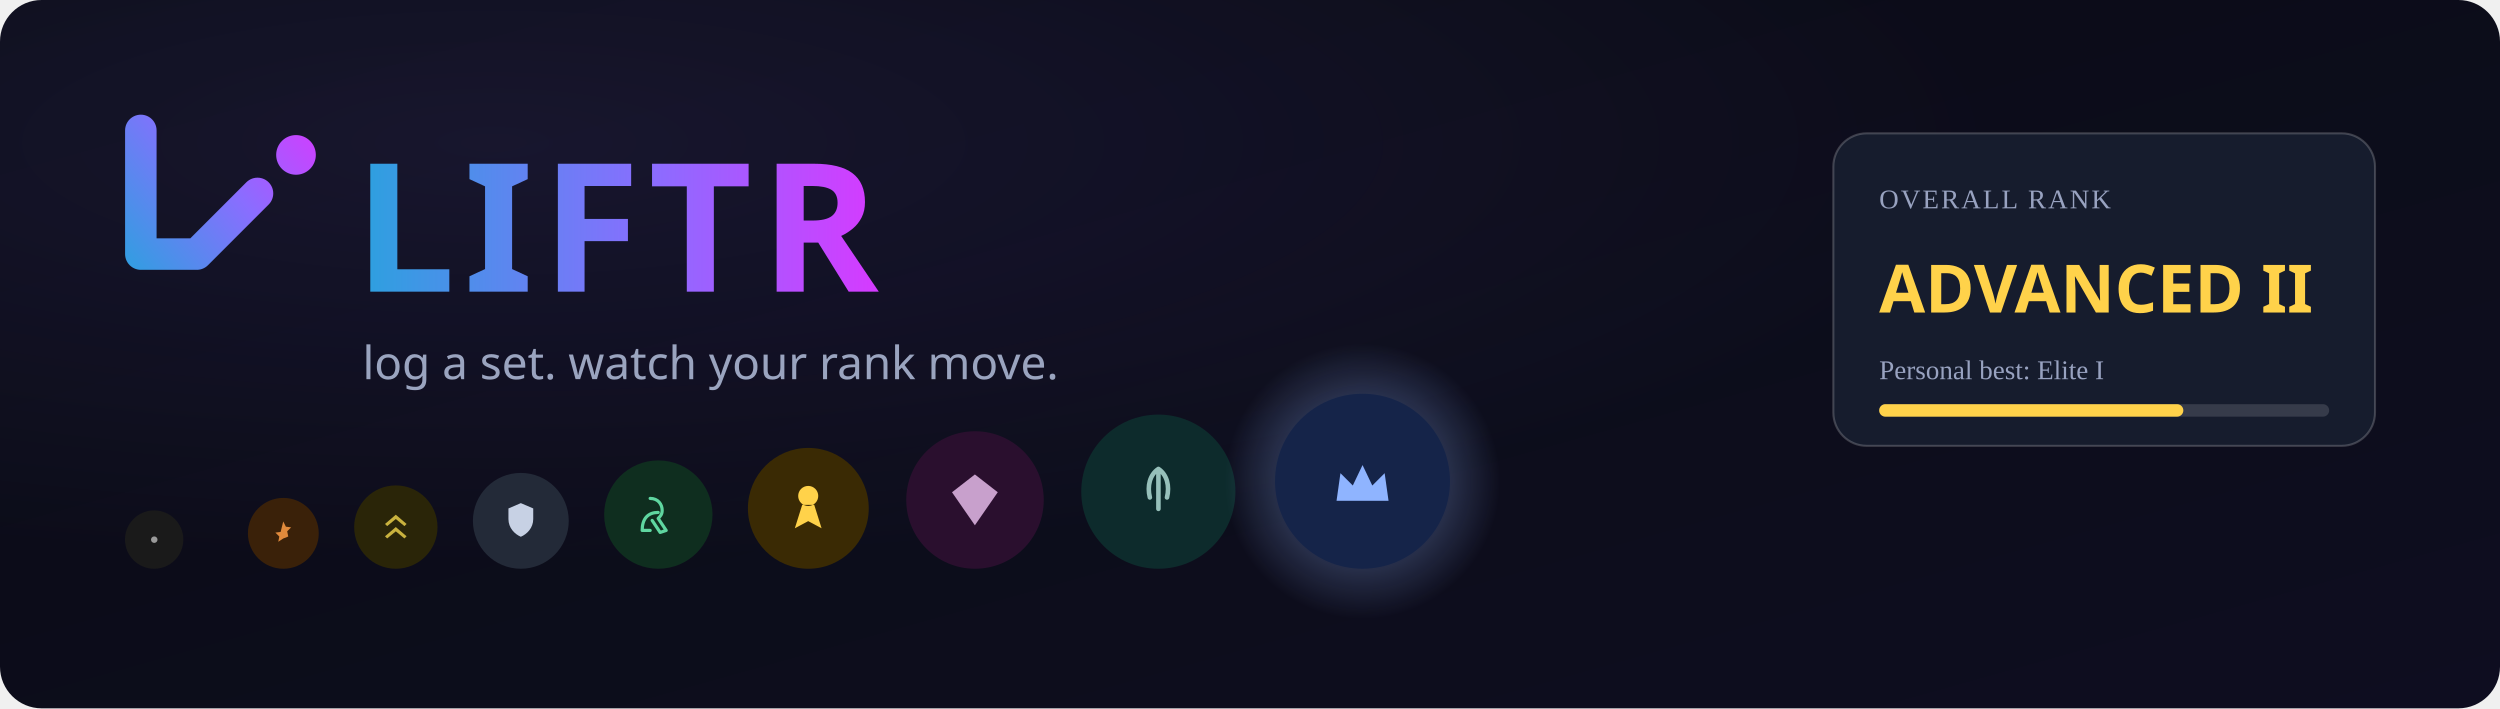
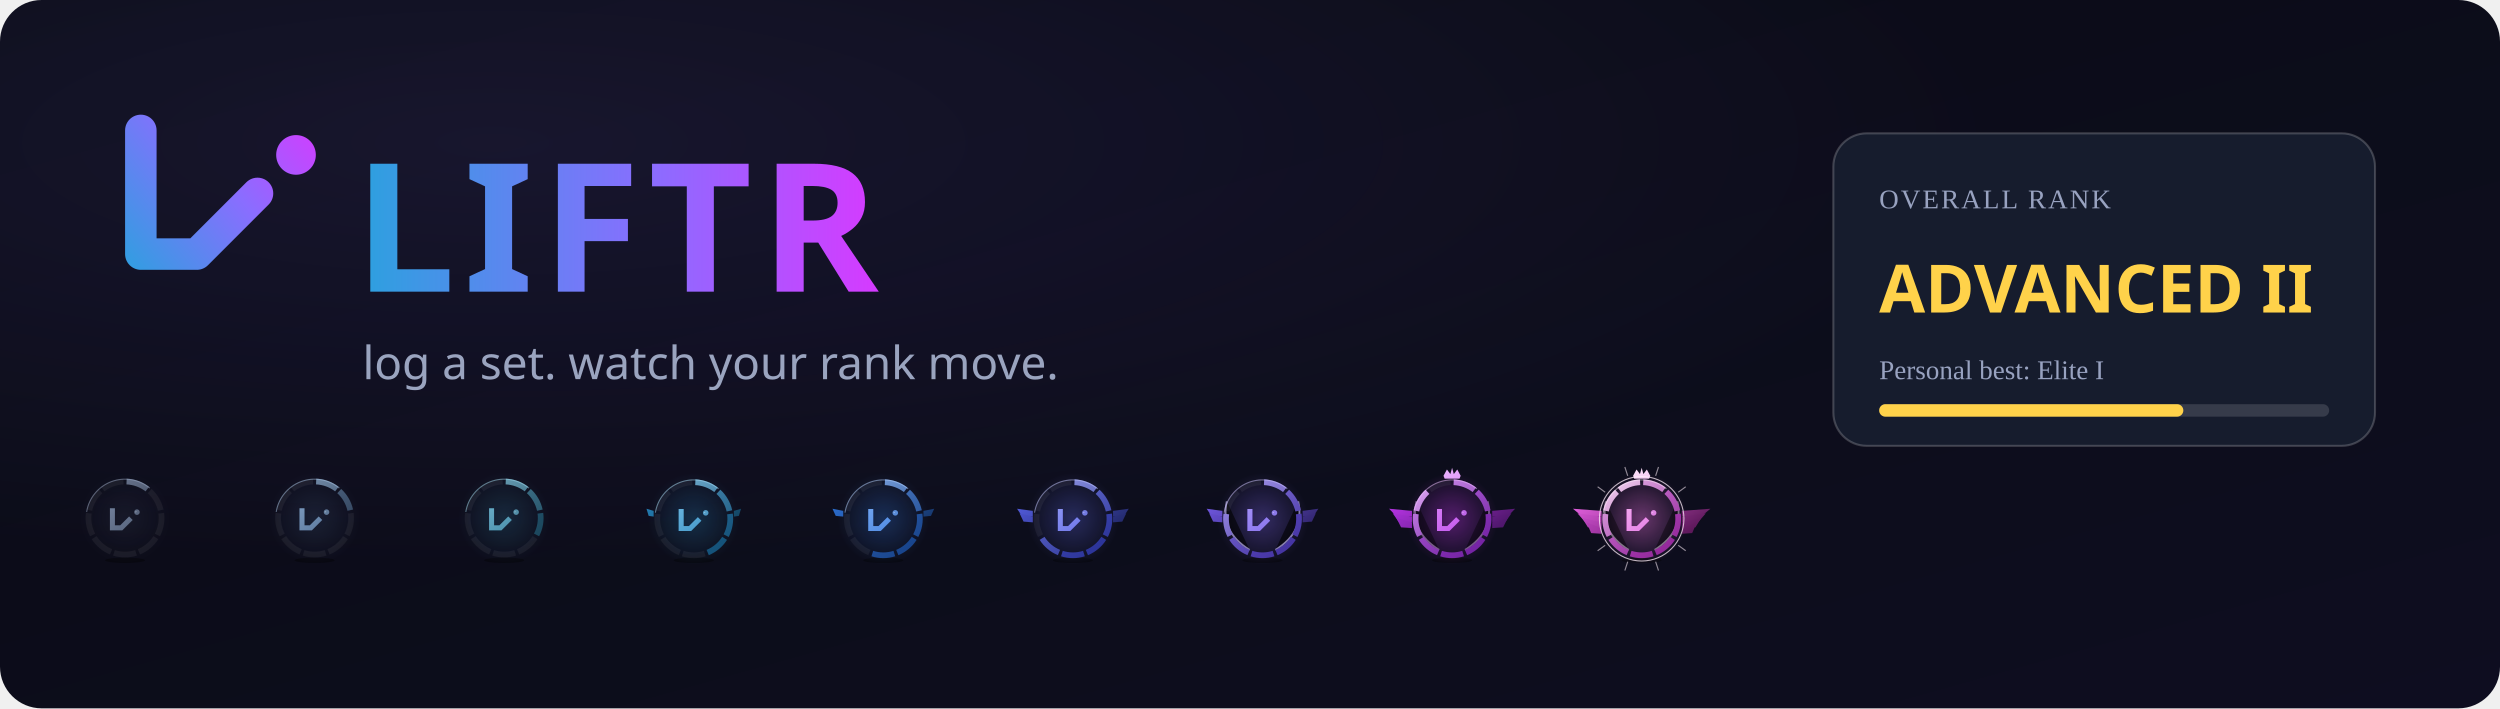
<svg xmlns="http://www.w3.org/2000/svg" viewBox="0 0 1200 340" width="1200" height="340" role="img" aria-label="Liftr — log a set, watch your rank move">
  <defs>
    <linearGradient id="bg" x1="0" y1="0" x2="1" y2="1">
      <stop offset="0%" stop-color="#0a0c14" />
      <stop offset="100%" stop-color="#0e0d20" />
    </linearGradient>
    <radialGradient id="wash" cx="20%" cy="20%" r="60%">
      <stop offset="0%" stop-color="rgba(138,109,255,0.10)" />
      <stop offset="100%" stop-color="rgba(138,109,255,0)" />
    </radialGradient>
    <linearGradient id="wordmark" x1="0" y1="0" x2="1" y2="0">
      <stop offset="0%" stop-color="#2f9fe0" />
      <stop offset="55%" stop-color="#8a6dff" />
      <stop offset="100%" stop-color="#d63aff" />
    </linearGradient>
    <linearGradient id="nebula" gradientUnits="userSpaceOnUse" x1="93" y1="389" x2="420" y2="123">
      <stop offset="0%" stop-color="#2f9fe0" />
      <stop offset="55%" stop-color="#8a6dff" />
      <stop offset="100%" stop-color="#d63aff" />
    </linearGradient>
    <radialGradient id="glow" cx="50%" cy="50%" r="50%">
      <stop offset="0%" stop-color="#8fb4ff" stop-opacity="0.55" />
      <stop offset="100%" stop-color="#8fb4ff" stop-opacity="0" />
    </radialGradient>
  </defs>
  <rect width="1200" height="340" rx="20" fill="url(#bg)" />
  <rect width="1200" height="340" rx="20" fill="url(#wash)" />
  <g transform="translate(34,20.6) scale(0.28)">
    <path d="M 120 150 L 120 362 L 216 362 L 320 258" fill="none" stroke="url(#nebula)" stroke-width="54" stroke-linecap="round" stroke-linejoin="round" />
    <circle cx="386" cy="192" r="34" fill="url(#nebula)" />
  </g>
  <text x="170" y="140" font-family="'Unbounded',system-ui,sans-serif" font-weight="800" font-size="86" letter-spacing="4" fill="url(#wordmark)">LIFTR</text>
  <text x="174" y="182" font-family="'Hanken Grotesk',system-ui,sans-serif" font-weight="400" font-size="22" fill="#9aa4bf">log a set. watch your rank move.</text>
+   <defs>
+     <radialGradient id="be-initiate-g0">
+       <stop offset="0" stop-color="#5a6a88" stop-opacity="0.122" />
+       <stop offset="1" stop-color="#5a6a88" stop-opacity="0" />
+     </radialGradient>
+     <linearGradient id="be-initiate-g1" gradientUnits="userSpaceOnUse" x1="18" y1="2" x2="110" y2="126">
+       <stop offset="0" stop-color="#78859f" />
+       <stop offset="1" stop-color="#202839" />
+     </linearGradient>
+     <linearGradient id="be-initiate-g2" gradientUnits="userSpaceOnUse" x1="18" y1="2" x2="110" y2="126">
+       <stop offset="0" stop-color="#8a99b5" />
+       <stop offset="1" stop-color="#3b475e" />
+     </linearGradient>
+     <linearGradient id="be-initiate-g3" gradientUnits="userSpaceOnUse" x1="18" y1="2" x2="110" y2="126">
+       <stop offset="0" stop-color="#8d9cb8" />
+       <stop offset="1" stop-color="#2a3448" />
+     </linearGradient>
+     <radialGradient id="be-apprentice-g0">
+       <stop offset="0" stop-color="#5f86b8" stop-opacity="0.154" />
+       <stop offset="1" stop-color="#5f86b8" stop-opacity="0" />
+     </radialGradient>
+     <linearGradient id="be-apprentice-g1" gradientUnits="userSpaceOnUse" x1="18" y1="2" x2="110" y2="126">
+       <stop offset="0" stop-color="#839dbc" />
+       <stop offset="1" stop-color="#23334a" />
+     </linearGradient>
+     <linearGradient id="be-apprentice-g2" gradientUnits="userSpaceOnUse" x1="18" y1="2" x2="110" y2="126">
+       <stop offset="0" stop-color="#5e7695" />
+       <stop offset="1" stop-color="#23334a" />
+     </linearGradient>
+     <linearGradient id="be-apprentice-g3" gradientUnits="userSpaceOnUse" x1="18" y1="2" x2="110" y2="126">
+       <stop offset="0" stop-color="#96b5d9" />
+       <stop offset="1" stop-color="#3f5a7f" />
+     </linearGradient>
+     <linearGradient id="be-apprentice-g4" gradientUnits="userSpaceOnUse" x1="18" y1="2" x2="110" y2="126">
+       <stop offset="0" stop-color="#99b8db" />
+       <stop offset="1" stop-color="#2d4260" />
+     </linearGradient>
+     <radialGradient id="be-trainee-g0">
+       <stop offset="0" stop-color="#3fa0c4" stop-opacity="0.186" />
+       <stop offset="1" stop-color="#3fa0c4" stop-opacity="0" />
+     </radialGradient>
+     <linearGradient id="be-trainee-g1" gradientUnits="userSpaceOnUse" x1="18" y1="2" x2="110" y2="126">
+       <stop offset="0" stop-color="#78b0c7" />
+       <stop offset="1" stop-color="#174055" />
+     </linearGradient>
+     <linearGradient id="be-trainee-g2" gradientUnits="userSpaceOnUse" x1="18" y1="2" x2="110" y2="126">
+       <stop offset="0" stop-color="#5189a1" />
+       <stop offset="1" stop-color="#174055" />
+     </linearGradient>
+     <linearGradient id="be-trainee-g3" gradientUnits="userSpaceOnUse" x1="18" y1="2" x2="110" y2="126">
+       <stop offset="0" stop-color="#2d647f" />
+       <stop offset="1" stop-color="#174055" />
+     </linearGradient>
+     <linearGradient id="be-trainee-g4" gradientUnits="userSpaceOnUse" x1="18" y1="2" x2="110" y2="126">
+       <stop offset="0" stop-color="#87cae2" />
+       <stop offset="1" stop-color="#296f8d" />
+     </linearGradient>
+     <linearGradient id="be-trainee-g5" gradientUnits="userSpaceOnUse" x1="18" y1="2" x2="110" y2="126">
+       <stop offset="0" stop-color="#8ccde4" />
+       <stop offset="1" stop-color="#1d5470" />
+     </linearGradient>
+     <radialGradient id="be-athlete-g0">
+       <stop offset="0" stop-color="#2f9fe0" stop-opacity="0.218" />
+       <stop offset="1" stop-color="#2f9fe0" stop-opacity="0" />
+     </radialGradient>
+     <linearGradient id="be-athlete-g1" gradientUnits="userSpaceOnUse" x1="18" y1="2" x2="110" y2="126">
+       <stop offset="0" stop-color="#278bc7" />
+       <stop offset="1" stop-color="#0d2c3f" />
+     </linearGradient>
+     <linearGradient id="be-athlete-g2" gradientUnits="userSpaceOnUse" x1="18" y1="2" x2="110" y2="126">
+       <stop offset="0" stop-color="#278bc7" />
+       <stop offset="1" stop-color="#0d2c3f" />
+     </linearGradient>
+     <linearGradient id="be-athlete-g3" gradientUnits="userSpaceOnUse" x1="18" y1="2" x2="110" y2="126">
+       <stop offset="0" stop-color="#7dbadc" />
+       <stop offset="1" stop-color="#144e73" />
+     </linearGradient>
+     <linearGradient id="be-athlete-g4" gradientUnits="userSpaceOnUse" x1="18" y1="2" x2="110" y2="126">
+       <stop offset="0" stop-color="#5398c1" />
+       <stop offset="1" stop-color="#144e73" />
+     </linearGradient>
+     <linearGradient id="be-athlete-g5" gradientUnits="userSpaceOnUse" x1="18" y1="2" x2="110" y2="126">
+       <stop offset="0" stop-color="#2b78a9" />
+       <stop offset="1" stop-color="#144e73" />
+     </linearGradient>
+     <linearGradient id="be-athlete-g6" gradientUnits="userSpaceOnUse" x1="18" y1="2" x2="110" y2="126">
+       <stop offset="0" stop-color="#1a6a9e" />
+       <stop offset="1" stop-color="#144e73" />
+     </linearGradient>
+     <linearGradient id="be-athlete-g7" gradientUnits="userSpaceOnUse" x1="18" y1="2" x2="110" y2="126">
+       <stop offset="0" stop-color="#8acef1" />
+       <stop offset="1" stop-color="#217db5" />
+     </linearGradient>
+     <linearGradient id="be-athlete-g8" gradientUnits="userSpaceOnUse" x1="18" y1="2" x2="110" y2="126">
+       <stop offset="0" stop-color="#90d1f2" />
+       <stop offset="1" stop-color="#1a6a9e" />
+     </linearGradient>
+     <radialGradient id="be-lifter-g0">
+       <stop offset="0" stop-color="#3b8cff" stop-opacity="0.25" />
+       <stop offset="1" stop-color="#3b8cff" stop-opacity="0" />
+     </radialGradient>
+     <linearGradient id="be-lifter-g1" gradientUnits="userSpaceOnUse" x1="18" y1="2" x2="110" y2="126">
+       <stop offset="0" stop-color="#3079e4" />
+       <stop offset="1" stop-color="#0f2246" />
+     </linearGradient>
+     <linearGradient id="be-lifter-g2" gradientUnits="userSpaceOnUse" x1="18" y1="2" x2="110" y2="126">
+       <stop offset="0" stop-color="#3079e4" />
+       <stop offset="1" stop-color="#0f2246" />
+     </linearGradient>
+     <linearGradient id="be-lifter-g3" gradientUnits="userSpaceOnUse" x1="18" y1="2" x2="110" y2="126">
+       <stop offset="0" stop-color="#86aeea" />
+       <stop offset="1" stop-color="#184185" />
+     </linearGradient>
+     <linearGradient id="be-lifter-g4" gradientUnits="userSpaceOnUse" x1="18" y1="2" x2="110" y2="126">
+       <stop offset="0" stop-color="#5a8ad4" />
+       <stop offset="1" stop-color="#184185" />
+     </linearGradient>
+     <linearGradient id="be-lifter-g5" gradientUnits="userSpaceOnUse" x1="18" y1="2" x2="110" y2="126">
+       <stop offset="0" stop-color="#316ac1" />
+       <stop offset="1" stop-color="#184185" />
+     </linearGradient>
+     <linearGradient id="be-lifter-g6" gradientUnits="userSpaceOnUse" x1="18" y1="2" x2="110" y2="126">
+       <stop offset="0" stop-color="#1f5bb8" />
+       <stop offset="1" stop-color="#184185" />
+     </linearGradient>
+     <linearGradient id="be-lifter-g7" gradientUnits="userSpaceOnUse" x1="18" y1="2" x2="110" y2="126">
+       <stop offset="0" stop-color="#2c66be" />
+       <stop offset="1" stop-color="#184185" />
+     </linearGradient>
+     <linearGradient id="be-lifter-g8" gradientUnits="userSpaceOnUse" x1="18" y1="2" x2="110" y2="126">
+       <stop offset="0" stop-color="#95c1ff" />
+       <stop offset="1" stop-color="#296cd1" />
+     </linearGradient>
+     <linearGradient id="be-lifter-g9" gradientUnits="userSpaceOnUse" x1="18" y1="2" x2="110" y2="126">
+       <stop offset="0" stop-color="#9bc4ff" />
+       <stop offset="1" stop-color="#1f5bb8" />
+     </linearGradient>
+     <radialGradient id="be-advanced-g0">
+       <stop offset="0" stop-color="#6b74ff" stop-opacity="0.282" />
+       <stop offset="1" stop-color="#6b74ff" stop-opacity="0" />
+     </radialGradient>
+     <linearGradient id="be-advanced-g1" gradientUnits="userSpaceOnUse" x1="18" y1="2" x2="110" y2="126">
+       <stop offset="0" stop-color="#5862ea" />
+       <stop offset="1" stop-color="#171d4e" />
+     </linearGradient>
+     <linearGradient id="be-advanced-g2" gradientUnits="userSpaceOnUse" x1="18" y1="2" x2="110" y2="126">
+       <stop offset="0" stop-color="#535ce4" />
+       <stop offset="1" stop-color="#171d4e" />
+     </linearGradient>
+     <linearGradient id="be-advanced-g3" gradientUnits="userSpaceOnUse" x1="18" y1="2" x2="110" y2="126">
+       <stop offset="0" stop-color="#5862ea" />
+       <stop offset="1" stop-color="#171d4e" />
+     </linearGradient>
+     <linearGradient id="be-advanced-g4" gradientUnits="userSpaceOnUse" x1="18" y1="2" x2="110" y2="126">
+       <stop offset="0" stop-color="#535ce4" />
+       <stop offset="1" stop-color="#171d4e" />
+     </linearGradient>
+     <linearGradient id="be-advanced-g5" gradientUnits="userSpaceOnUse" x1="18" y1="2" x2="110" y2="126">
+       <stop offset="0" stop-color="#9aa0ee" />
+       <stop offset="1" stop-color="#2a3291" />
+     </linearGradient>
+     <linearGradient id="be-advanced-g6" gradientUnits="userSpaceOnUse" x1="18" y1="2" x2="110" y2="126">
+       <stop offset="0" stop-color="#7179de" />
+       <stop offset="1" stop-color="#2a3291" />
+     </linearGradient>
+     <linearGradient id="be-advanced-g7" gradientUnits="userSpaceOnUse" x1="18" y1="2" x2="110" y2="126">
+       <stop offset="0" stop-color="#4b54cf" />
+       <stop offset="1" stop-color="#2a3291" />
+     </linearGradient>
+     <linearGradient id="be-advanced-g8" gradientUnits="userSpaceOnUse" x1="18" y1="2" x2="110" y2="126">
+       <stop offset="0" stop-color="#3a44c8" />
+       <stop offset="1" stop-color="#2a3291" />
+     </linearGradient>
+     <linearGradient id="be-advanced-g9" gradientUnits="userSpaceOnUse" x1="18" y1="2" x2="110" y2="126">
+       <stop offset="0" stop-color="#4650cd" />
+       <stop offset="1" stop-color="#2a3291" />
+     </linearGradient>
+     <linearGradient id="be-advanced-g10" gradientUnits="userSpaceOnUse" x1="18" y1="2" x2="110" y2="126">
+       <stop offset="0" stop-color="#6972db" />
+       <stop offset="1" stop-color="#2a3291" />
+     </linearGradient>
+     <linearGradient id="be-advanced-g11" gradientUnits="userSpaceOnUse" x1="18" y1="2" x2="110" y2="126">
+       <stop offset="0" stop-color="#adb3ff" />
+       <stop offset="1" stop-color="#4b55db" />
+     </linearGradient>
+     <linearGradient id="be-advanced-g12" gradientUnits="userSpaceOnUse" x1="18" y1="2" x2="110" y2="126">
+       <stop offset="0" stop-color="#b1b7ff" />
+       <stop offset="1" stop-color="#3a44c8" />
+     </linearGradient>
+     <radialGradient id="be-elite-g0">
+       <stop offset="0" stop-color="#8a6dff" stop-opacity="0.314" />
+       <stop offset="1" stop-color="#8a6dff" stop-opacity="0" />
+     </radialGradient>
+     <linearGradient id="be-elite-g1" gradientUnits="userSpaceOnUse" x1="18" y1="2" x2="110" y2="126">
+       <stop offset="0" stop-color="#785eef" />
+       <stop offset="1" stop-color="#231a52" />
+     </linearGradient>
+     <linearGradient id="be-elite-g2" gradientUnits="userSpaceOnUse" x1="18" y1="2" x2="110" y2="126">
+       <stop offset="0" stop-color="#7359ea" />
+       <stop offset="1" stop-color="#231a52" />
+     </linearGradient>
+     <linearGradient id="be-elite-g3" gradientUnits="userSpaceOnUse" x1="18" y1="2" x2="110" y2="126">
+       <stop offset="0" stop-color="#785eef" />
+       <stop offset="1" stop-color="#231a52" />
+     </linearGradient>
+     <linearGradient id="be-elite-g4" gradientUnits="userSpaceOnUse" x1="18" y1="2" x2="110" y2="126">
+       <stop offset="0" stop-color="#7359ea" />
+       <stop offset="1" stop-color="#231a52" />
+     </linearGradient>
+     <linearGradient id="be-elite-g5" gradientUnits="userSpaceOnUse" x1="18" y1="2" x2="110" y2="126">
+       <stop offset="0" stop-color="#ac9ef2" />
+       <stop offset="1" stop-color="#42329a" />
+     </linearGradient>
+     <linearGradient id="be-elite-g6" gradientUnits="userSpaceOnUse" x1="18" y1="2" x2="110" y2="126">
+       <stop offset="0" stop-color="#8978e5" />
+       <stop offset="1" stop-color="#42329a" />
+     </linearGradient>
+     <linearGradient id="be-elite-g7" gradientUnits="userSpaceOnUse" x1="18" y1="2" x2="110" y2="126">
+       <stop offset="0" stop-color="#6955d9" />
+       <stop offset="1" stop-color="#42329a" />
+     </linearGradient>
+     <linearGradient id="be-elite-g8" gradientUnits="userSpaceOnUse" x1="18" y1="2" x2="110" y2="126">
+       <stop offset="0" stop-color="#5b45d4" />
+       <stop offset="1" stop-color="#42329a" />
+     </linearGradient>
+     <linearGradient id="be-elite-g9" gradientUnits="userSpaceOnUse" x1="18" y1="2" x2="110" y2="126">
+       <stop offset="0" stop-color="#6550d8" />
+       <stop offset="1" stop-color="#42329a" />
+     </linearGradient>
+     <linearGradient id="be-elite-g10" gradientUnits="userSpaceOnUse" x1="18" y1="2" x2="110" y2="126">
+       <stop offset="0" stop-color="#8371e3" />
+       <stop offset="1" stop-color="#42329a" />
+     </linearGradient>
+     <linearGradient id="be-elite-g11" gradientUnits="userSpaceOnUse" x1="18" y1="2" x2="110" y2="126">
+       <stop offset="0" stop-color="#a798f0" />
+       <stop offset="1" stop-color="#42329a" />
+     </linearGradient>
+     <linearGradient id="be-elite-g12" gradientUnits="userSpaceOnUse" x1="18" y1="2" x2="110" y2="126">
+       <stop offset="0" stop-color="#beaeff" />
+       <stop offset="1" stop-color="#6b53e3" />
+     </linearGradient>
+     <linearGradient id="be-elite-g13" gradientUnits="userSpaceOnUse" x1="18" y1="2" x2="110" y2="126">
+       <stop offset="0" stop-color="#c1b3ff" />
+       <stop offset="1" stop-color="#5b45d4" />
+     </linearGradient>
+     <radialGradient id="be-expert-g0">
+       <stop offset="0" stop-color="#d63aff" stop-opacity="0.346" />
+       <stop offset="1" stop-color="#d63aff" stop-opacity="0" />
+     </radialGradient>
+     <linearGradient id="be-expert-g1" gradientUnits="userSpaceOnUse" x1="18" y1="2" x2="110" y2="126">
+       <stop offset="0" stop-color="#bf36ef" />
+       <stop offset="1" stop-color="#3a1152" />
+     </linearGradient>
+     <linearGradient id="be-expert-g2" gradientUnits="userSpaceOnUse" x1="18" y1="2" x2="110" y2="126">
+       <stop offset="0" stop-color="#b935eb" />
+       <stop offset="1" stop-color="#3a1152" />
+     </linearGradient>
+     <linearGradient id="be-expert-g3" gradientUnits="userSpaceOnUse" x1="18" y1="2" x2="110" y2="126">
+       <stop offset="0" stop-color="#b233e6" />
+       <stop offset="1" stop-color="#3a1152" />
+     </linearGradient>
+     <linearGradient id="be-expert-g4" gradientUnits="userSpaceOnUse" x1="18" y1="2" x2="110" y2="126">
+       <stop offset="0" stop-color="#bf36ef" />
+       <stop offset="1" stop-color="#3a1152" />
+     </linearGradient>
+     <linearGradient id="be-expert-g5" gradientUnits="userSpaceOnUse" x1="18" y1="2" x2="110" y2="126">
+       <stop offset="0" stop-color="#b935eb" />
+       <stop offset="1" stop-color="#3a1152" />
+     </linearGradient>
+     <linearGradient id="be-expert-g6" gradientUnits="userSpaceOnUse" x1="18" y1="2" x2="110" y2="126">
+       <stop offset="0" stop-color="#b233e6" />
+       <stop offset="1" stop-color="#3a1152" />
+     </linearGradient>
+     <linearGradient id="be-expert-g7" gradientUnits="userSpaceOnUse" x1="18" y1="2" x2="110" y2="126">
+       <stop offset="0" stop-color="#d594f3" />
+       <stop offset="1" stop-color="#6f229b" />
+     </linearGradient>
+     <linearGradient id="be-expert-g8" gradientUnits="userSpaceOnUse" x1="18" y1="2" x2="110" y2="126">
+       <stop offset="0" stop-color="#bc69e6" />
+       <stop offset="1" stop-color="#6f229b" />
+     </linearGradient>
+     <linearGradient id="be-expert-g9" gradientUnits="userSpaceOnUse" x1="18" y1="2" x2="110" y2="126">
+       <stop offset="0" stop-color="#a441db" />
+       <stop offset="1" stop-color="#6f229b" />
+     </linearGradient>
+     <linearGradient id="be-expert-g10" gradientUnits="userSpaceOnUse" x1="18" y1="2" x2="110" y2="126">
+       <stop offset="0" stop-color="#9a2fd6" />
+       <stop offset="1" stop-color="#6f229b" />
+     </linearGradient>
+     <linearGradient id="be-expert-g11" gradientUnits="userSpaceOnUse" x1="18" y1="2" x2="110" y2="126">
+       <stop offset="0" stop-color="#a23cda" />
+       <stop offset="1" stop-color="#6f229b" />
+     </linearGradient>
+     <linearGradient id="be-expert-g12" gradientUnits="userSpaceOnUse" x1="18" y1="2" x2="110" y2="126">
+       <stop offset="0" stop-color="#b761e4" />
+       <stop offset="1" stop-color="#6f229b" />
+     </linearGradient>
+     <linearGradient id="be-expert-g13" gradientUnits="userSpaceOnUse" x1="18" y1="2" x2="110" y2="126">
+       <stop offset="0" stop-color="#d18df1" />
+       <stop offset="1" stop-color="#6f229b" />
+     </linearGradient>
+     <linearGradient id="be-expert-g14" gradientUnits="userSpaceOnUse" x1="18" y1="2" x2="110" y2="126">
+       <stop offset="0" stop-color="#e3acf9" />
+       <stop offset="1" stop-color="#6f229b" />
+     </linearGradient>
+     <linearGradient id="be-expert-g15" gradientUnits="userSpaceOnUse" x1="18" y1="2" x2="110" y2="126">
+       <stop offset="0" stop-color="#e99fff" />
+       <stop offset="1" stop-color="#af33e4" />
+     </linearGradient>
+     <linearGradient id="be-expert-g16" gradientUnits="userSpaceOnUse" x1="18" y1="2" x2="110" y2="126">
+       <stop offset="0" stop-color="#eaa5ff" />
+       <stop offset="1" stop-color="#9a2fd6" />
+     </linearGradient>
+     <linearGradient id="be-expert-g17" gradientUnits="userSpaceOnUse" x1="18" y1="2" x2="110" y2="126">
+       <stop offset="0" stop-color="#efc0ff" />
+       <stop offset="1" stop-color="#b835eb" />
+     </linearGradient>
+     <radialGradient id="be-apex-g0">
+       <stop offset="0" stop-color="#ff7bf0" stop-opacity="0.378" />
+       <stop offset="1" stop-color="#ff7bf0" stop-opacity="0" />
+     </radialGradient>
+     <linearGradient id="be-apex-g1" gradientUnits="userSpaceOnUse" x1="18" y1="2" x2="110" y2="126">
+       <stop offset="0" stop-color="#e862e4" />
+       <stop offset="1" stop-color="#4a1046" />
+     </linearGradient>
+     <linearGradient id="be-apex-g2" gradientUnits="userSpaceOnUse" x1="18" y1="2" x2="110" y2="126">
+       <stop offset="0" stop-color="#e15be0" />
+       <stop offset="1" stop-color="#4a1046" />
+     </linearGradient>
+     <linearGradient id="be-apex-g3" gradientUnits="userSpaceOnUse" x1="18" y1="2" x2="110" y2="126">
+       <stop offset="0" stop-color="#da54dd" />
+       <stop offset="1" stop-color="#4a1046" />
+     </linearGradient>
+     <linearGradient id="be-apex-g4" gradientUnits="userSpaceOnUse" x1="18" y1="2" x2="110" y2="126">
+       <stop offset="0" stop-color="#d44dd9" />
+       <stop offset="1" stop-color="#4a1046" />
+     </linearGradient>
+     <linearGradient id="be-apex-g5" gradientUnits="userSpaceOnUse" x1="18" y1="2" x2="110" y2="126">
+       <stop offset="0" stop-color="#e862e4" />
+       <stop offset="1" stop-color="#4a1046" />
+     </linearGradient>
+     <linearGradient id="be-apex-g6" gradientUnits="userSpaceOnUse" x1="18" y1="2" x2="110" y2="126">
+       <stop offset="0" stop-color="#e15be0" />
+       <stop offset="1" stop-color="#4a1046" />
+     </linearGradient>
+     <linearGradient id="be-apex-g7" gradientUnits="userSpaceOnUse" x1="18" y1="2" x2="110" y2="126">
+       <stop offset="0" stop-color="#da54dd" />
+       <stop offset="1" stop-color="#4a1046" />
+     </linearGradient>
+     <linearGradient id="be-apex-g8" gradientUnits="userSpaceOnUse" x1="18" y1="2" x2="110" y2="126">
+       <stop offset="0" stop-color="#d44dd9" />
+       <stop offset="1" stop-color="#4a1046" />
+     </linearGradient>
+     <linearGradient id="be-apex-g9" gradientUnits="userSpaceOnUse" x1="18" y1="2" x2="110" y2="126">
+       <stop offset="0" stop-color="#edb9ee" />
+       <stop offset="1" stop-color="#8c2792" />
+     </linearGradient>
+     <linearGradient id="be-apex-g10" gradientUnits="userSpaceOnUse" x1="18" y1="2" x2="110" y2="126">
+       <stop offset="0" stop-color="#da83e1" />
+       <stop offset="1" stop-color="#8c2792" />
+     </linearGradient>
+     <linearGradient id="be-apex-g11" gradientUnits="userSpaceOnUse" x1="18" y1="2" x2="110" y2="126">
+       <stop offset="0" stop-color="#ca50d5" />
+       <stop offset="1" stop-color="#8c2792" />
+     </linearGradient>
+     <linearGradient id="be-apex-g12" gradientUnits="userSpaceOnUse" x1="18" y1="2" x2="110" y2="126">
+       <stop offset="0" stop-color="#c23ad0" />
+       <stop offset="1" stop-color="#8c2792" />
+     </linearGradient>
+     <linearGradient id="be-apex-g13" gradientUnits="userSpaceOnUse" x1="18" y1="2" x2="110" y2="126">
+       <stop offset="0" stop-color="#c74ad4" />
+       <stop offset="1" stop-color="#8c2792" />
+     </linearGradient>
+     <linearGradient id="be-apex-g14" gradientUnits="userSpaceOnUse" x1="18" y1="2" x2="110" y2="126">
+       <stop offset="0" stop-color="#d779df" />
+       <stop offset="1" stop-color="#8c2792" />
+     </linearGradient>
+     <linearGradient id="be-apex-g15" gradientUnits="userSpaceOnUse" x1="18" y1="2" x2="110" y2="126">
+       <stop offset="0" stop-color="#eab1ec" />
+       <stop offset="1" stop-color="#8c2792" />
+     </linearGradient>
+     <linearGradient id="be-apex-g16" gradientUnits="userSpaceOnUse" x1="18" y1="2" x2="110" y2="126">
+       <stop offset="0" stop-color="#f7d7f5" />
+       <stop offset="1" stop-color="#8c2792" />
+     </linearGradient>
+     <linearGradient id="be-apex-g17" gradientUnits="userSpaceOnUse" x1="18" y1="2" x2="110" y2="126">
+       <stop offset="0" stop-color="#f8daf6" />
+       <stop offset="1" stop-color="#8c2792" />
+     </linearGradient>
+     <linearGradient id="be-apex-g18" gradientUnits="userSpaceOnUse" x1="18" y1="2" x2="110" y2="126">
+       <stop offset="0" stop-color="#ffd3f8" />
+       <stop offset="1" stop-color="#d751db" />
+     </linearGradient>
+     <linearGradient id="be-apex-g19" gradientUnits="userSpaceOnUse" x1="18" y1="2" x2="110" y2="126">
+       <stop offset="0" stop-color="#ffd9f9" />
+       <stop offset="1" stop-color="#c23ad0" />
+     </linearGradient>
+     <linearGradient id="be-apex-g20" gradientUnits="userSpaceOnUse" x1="18" y1="2" x2="110" y2="126">
+       <stop offset="0" stop-color="#fff0fb" />
+       <stop offset="1" stop-color="#e15be0" />
+     </linearGradient>
+   </defs>
  <g>
-     <g transform="translate(60,245)">
-       <circle cx="14" cy="14" r="14" fill="#1a1a1a" />
-       <path transform="translate(7.8,7.8) scale(0.52)" d="M12 9a3 3 0 110 6 3 3 0 010-6z" fill="#9a9a9a" />
-     </g>
-     <g transform="translate(119,239)">
-       <circle cx="17" cy="17" r="17" fill="#3a2109" />
-       <path transform="translate(9.4,9.4) scale(0.63)" d="M12 3l2 4 4 .5-3 3 .8 4L12 16l-3.8 2.5.8-4-3-3 4-.5z" fill="#e08a3c" />
-     </g>
-     <g transform="translate(170,233)">
-       <circle cx="20" cy="20" r="20" fill="#2a2508" />
-       <path transform="translate(11.1,11.1) scale(0.74)" d="M12 4l7 6-1.4 1.4L12 6.8 6.4 11.4 5 10zM12 12l7 6-1.4 1.4L12 14.8l-5.6 4.6L5 18z" fill="#c9b23e" />
-     </g>
-     <g transform="translate(227,227)">
-       <circle cx="23" cy="23" r="23" fill="#232a38" />
-       <path transform="translate(12.8,12.8) scale(0.85)" d="M12 2l7 3v6c0 5-3.5 8.5-7 10-3.5-1.5-7-5-7-10V5z" fill="#c7d1e4" />
-     </g>
-     <g transform="translate(290,221)">
-       <circle cx="26" cy="26" r="26" fill="#0f2e1f" />
-       <path transform="translate(14.4,14.4) scale(0.96)" d="M4 20c0-6 3-9 8-9M4 20h4M8 4c4 0 6 3 6 6 0 2-1 3-2 4l4 6-3 1-4-6" fill="none" stroke="#5fd6a0" stroke-width="1.6" stroke-linecap="round" stroke-linejoin="round" />
-     </g>
-     <g transform="translate(359,215)">
-       <circle cx="29" cy="29" r="29" fill="#3a2a04" />
-       <path transform="translate(16.1,16.1) scale(1.07)" d="M12 2a4.5 4.5 0 110 9 4.5 4.5 0 010-9zM9.3 10.5L6 21l6-3.2 6 3.2-3.3-10.5" fill="#ffd24a" />
-     </g>
-     <g transform="translate(435,207)">
-       <circle cx="33" cy="33" r="33" fill="#2a0f2e" />
-       <path transform="translate(18.3,18.3) scale(1.22)" d="M12 2 3 9l9 13 9-13z" fill="#c8a0cc" />
-     </g>
-     <g transform="translate(519,199)">
-       <circle cx="37" cy="37" r="37" fill="#0d2b2c" />
-       <path transform="translate(20.6,20.6) scale(1.37)" d="M12 4c-3 2-4 6-3 10M12 4c3 2 4 6 3 10M12 4v14" fill="none" stroke="#96c0ba" stroke-width="1.6" stroke-linecap="round" />
-     </g>
-     <g transform="translate(612,189)">
-       <circle cx="42" cy="42" r="66" fill="url(#glow)" />
-       <circle cx="42" cy="42" r="42" fill="#152449" />
-       <path transform="translate(23.3,23.3) scale(1.56)" d="M4 18h16l-1.2-8.5-3.8 3.8-3-6.3-3 6.3-3.8-3.8z" fill="#8fb4ff" />
+     <g transform="translate(38,227) scale(0.3438)" style="overflow:visible">
+       <ellipse cx="64" cy="122" rx="28" ry="3.8" fill="#000" opacity="0.34" />
+       <circle cx="64" cy="63" r="64" fill="url(#be-initiate-g0)" />
+       <path d="M66.34 8.05A55 55 0 0 1 97.53 19.4L92.65 25.74A47 47 0 0 0 66 16.04Z" fill="url(#be-initiate-g1)" />
+       <path d="M101.11 22.41A55 55 0 0 1 117.71 51.16L109.9 52.88A47 47 0 0 0 95.71 28.31Z" fill="rgba(255,255,255,.055)" />
+       <path d="M118.52 55.76A55 55 0 0 1 112.76 88.45L105.66 84.75A47 47 0 0 0 110.59 56.81Z" fill="rgba(255,255,255,.055)" />
+       <path d="M110.42 92.5A55 55 0 0 1 84.99 113.84L81.94 106.44A47 47 0 0 0 103.67 88.21Z" fill="rgba(255,255,255,.055)" />
+       <path d="M80.6 115.44A55 55 0 0 1 47.4 115.44L49.82 107.81A47 47 0 0 0 78.18 107.81Z" fill="rgba(255,255,255,.055)" />
+       <path d="M43.01 113.84A55 55 0 0 1 17.58 92.5L24.33 88.21A47 47 0 0 0 46.06 106.44Z" fill="rgba(255,255,255,.055)" />
+       <path d="M15.24 88.45A55 55 0 0 1 9.48 55.76L17.41 56.81A47 47 0 0 0 22.34 84.75Z" fill="rgba(255,255,255,.055)" />
+       <path d="M10.29 51.16A55 55 0 0 1 26.89 22.41L32.29 28.31A47 47 0 0 0 18.1 52.88Z" fill="rgba(255,255,255,.055)" />
+       <path d="M30.47 19.4A55 55 0 0 1 61.66 8.05L62 16.04A47 47 0 0 0 35.35 25.74Z" fill="rgba(255,255,255,.055)" />
+       <path d="M9.68 54.4A55 55 0 0 1 99.06 20.62L98.1 21.78A53.5 53.5 0 0 0 11.16 54.63Z" fill="#9aa8c4" opacity="0.5" />
+       <path d="M46.42 49.35L46.42 76.65L58.78 76.65L72.18 63.26" fill="none" stroke="#1d2534" stroke-width="6.96" />
+       <path d="M46.42 49.35L46.42 76.65L58.78 76.65L72.18 63.26" fill="none" stroke="url(#be-initiate-g2)" stroke-width="6.96" />
+       <circle cx="80.68" cy="54.76" r="3.9" fill="url(#be-initiate-g3)" />
+       <ellipse cx="79.57" cy="53.64" rx="1.11" ry="0.7" fill="#fff" opacity="0.4" transform="rotate(-30 80.68 54.76)" />
+     </g>
+     <g transform="translate(129,227) scale(0.3438)" style="overflow:visible">
+       <ellipse cx="64" cy="122" rx="28" ry="3.8" fill="#000" opacity="0.34" />
+       <circle cx="64" cy="63" r="64" fill="url(#be-apprentice-g0)" />
+       <path d="M66.34 8.05A55 55 0 0 1 97.53 19.4L92.65 25.74A47 47 0 0 0 66 16.04Z" fill="url(#be-apprentice-g1)" />
+       <path d="M101.11 22.41A55 55 0 0 1 117.71 51.16L109.9 52.88A47 47 0 0 0 95.71 28.31Z" fill="url(#be-apprentice-g2)" />
+       <path d="M118.52 55.76A55 55 0 0 1 112.76 88.45L105.66 84.75A47 47 0 0 0 110.59 56.81Z" fill="rgba(255,255,255,.055)" />
+       <path d="M110.42 92.5A55 55 0 0 1 84.99 113.84L81.94 106.44A47 47 0 0 0 103.67 88.21Z" fill="rgba(255,255,255,.055)" />
+       <path d="M80.6 115.44A55 55 0 0 1 47.4 115.44L49.82 107.81A47 47 0 0 0 78.18 107.81Z" fill="rgba(255,255,255,.055)" />
+       <path d="M43.01 113.84A55 55 0 0 1 17.58 92.5L24.33 88.21A47 47 0 0 0 46.06 106.44Z" fill="rgba(255,255,255,.055)" />
+       <path d="M15.24 88.45A55 55 0 0 1 9.48 55.76L17.41 56.81A47 47 0 0 0 22.34 84.75Z" fill="rgba(255,255,255,.055)" />
+       <path d="M10.29 51.16A55 55 0 0 1 26.89 22.41L32.29 28.31A47 47 0 0 0 18.1 52.88Z" fill="rgba(255,255,255,.055)" />
+       <path d="M30.47 19.4A55 55 0 0 1 61.66 8.05L62 16.04A47 47 0 0 0 35.35 25.74Z" fill="rgba(255,255,255,.055)" />
+       <path d="M9.68 54.4A55 55 0 0 1 99.06 20.62L98.1 21.78A53.5 53.5 0 0 0 11.16 54.63Z" fill="#a8c4e4" opacity="0.5" />
+       <path d="M46.42 49.35L46.42 76.65L58.78 76.65L72.18 63.26" fill="none" stroke="#202e44" stroke-width="6.96" />
+       <path d="M46.42 49.35L46.42 76.65L58.78 76.65L72.18 63.26" fill="none" stroke="url(#be-apprentice-g3)" stroke-width="6.96" />
+       <circle cx="80.68" cy="54.76" r="3.9" fill="url(#be-apprentice-g4)" />
+       <ellipse cx="79.57" cy="53.64" rx="1.11" ry="0.7" fill="#fff" opacity="0.4" transform="rotate(-30 80.68 54.76)" />
+     </g>
+     <g transform="translate(220,227) scale(0.3438)" style="overflow:visible">
+       <ellipse cx="64" cy="122" rx="28" ry="3.8" fill="#000" opacity="0.34" />
+       <circle cx="64" cy="63" r="64" fill="url(#be-trainee-g0)" />
+       <path d="M66.34 8.05A55 55 0 0 1 97.53 19.4L92.65 25.74A47 47 0 0 0 66 16.04Z" fill="url(#be-trainee-g1)" />
+       <path d="M101.11 22.41A55 55 0 0 1 117.71 51.16L109.9 52.88A47 47 0 0 0 95.71 28.31Z" fill="url(#be-trainee-g2)" />
+       <path d="M118.52 55.76A55 55 0 0 1 112.76 88.45L105.66 84.75A47 47 0 0 0 110.59 56.81Z" fill="url(#be-trainee-g3)" />
+       <path d="M110.42 92.5A55 55 0 0 1 84.99 113.84L81.94 106.44A47 47 0 0 0 103.67 88.21Z" fill="rgba(255,255,255,.055)" />
+       <path d="M80.6 115.44A55 55 0 0 1 47.4 115.44L49.82 107.81A47 47 0 0 0 78.18 107.81Z" fill="rgba(255,255,255,.055)" />
+       <path d="M43.01 113.84A55 55 0 0 1 17.58 92.5L24.33 88.21A47 47 0 0 0 46.06 106.44Z" fill="rgba(255,255,255,.055)" />
+       <path d="M15.24 88.45A55 55 0 0 1 9.48 55.76L17.41 56.81A47 47 0 0 0 22.34 84.75Z" fill="rgba(255,255,255,.055)" />
+       <path d="M10.29 51.16A55 55 0 0 1 26.89 22.41L32.29 28.31A47 47 0 0 0 18.1 52.88Z" fill="rgba(255,255,255,.055)" />
+       <path d="M30.47 19.4A55 55 0 0 1 61.66 8.05L62 16.04A47 47 0 0 0 35.35 25.74Z" fill="rgba(255,255,255,.055)" />
+       <path d="M9.68 54.4A55 55 0 0 1 99.06 20.62L98.1 21.78A53.5 53.5 0 0 0 11.16 54.63Z" fill="#9fd8ec" opacity="0.5" />
+       <path d="M46.42 49.35L46.42 76.65L58.78 76.65L72.18 63.26" fill="none" stroke="#153a4d" stroke-width="6.96" />
+       <path d="M46.42 49.35L46.42 76.65L58.78 76.65L72.18 63.26" fill="none" stroke="url(#be-trainee-g4)" stroke-width="6.96" />
+       <circle cx="80.68" cy="54.76" r="3.9" fill="url(#be-trainee-g5)" />
+       <ellipse cx="79.57" cy="53.64" rx="1.11" ry="0.7" fill="#fff" opacity="0.4" transform="rotate(-30 80.68 54.76)" />
+     </g>
+     <g transform="translate(311,227) scale(0.3438)" style="overflow:visible">
+       <ellipse cx="64" cy="122" rx="28" ry="3.8" fill="#000" opacity="0.34" />
+       <circle cx="64" cy="64" r="64" fill="url(#be-athlete-g0)" />
+       <polygon points="8,53 -2,50 1,60 8,61" fill="url(#be-athlete-g1)" />
+       <polygon points="120,53 130,50 127,60 120,61" fill="url(#be-athlete-g2)" />
+       <path d="M66.34 9.05A55 55 0 0 1 97.53 20.4L92.65 26.74A47 47 0 0 0 66 17.04Z" fill="url(#be-athlete-g3)" />
+       <path d="M101.11 23.41A55 55 0 0 1 117.71 52.16L109.9 53.88A47 47 0 0 0 95.71 29.31Z" fill="url(#be-athlete-g4)" />
+       <path d="M118.52 56.76A55 55 0 0 1 112.76 89.45L105.66 85.75A47 47 0 0 0 110.59 57.81Z" fill="url(#be-athlete-g5)" />
+       <path d="M110.42 93.5A55 55 0 0 1 84.99 114.84L81.94 107.44A47 47 0 0 0 103.67 89.21Z" fill="url(#be-athlete-g6)" />
+       <path d="M80.6 116.44A55 55 0 0 1 47.4 116.44L49.82 108.81A47 47 0 0 0 78.18 108.81Z" fill="rgba(255,255,255,.055)" />
+       <path d="M43.01 114.84A55 55 0 0 1 17.58 93.5L24.33 89.21A47 47 0 0 0 46.06 107.44Z" fill="rgba(255,255,255,.055)" />
+       <path d="M15.24 89.45A55 55 0 0 1 9.48 56.76L17.41 57.81A47 47 0 0 0 22.34 85.75Z" fill="rgba(255,255,255,.055)" />
+       <path d="M10.29 52.16A55 55 0 0 1 26.89 23.41L32.29 29.31A47 47 0 0 0 18.1 53.88Z" fill="rgba(255,255,255,.055)" />
+       <path d="M30.47 20.4A55 55 0 0 1 61.66 9.05L62 17.04A47 47 0 0 0 35.35 26.74Z" fill="rgba(255,255,255,.055)" />
+       <path d="M9.68 55.4A55 55 0 0 1 99.06 21.62L98.1 22.78A53.5 53.5 0 0 0 11.16 55.63Z" fill="#a8ddf7" opacity="0.5" />
+       <path d="M46.42 50.35L46.42 77.65L58.78 77.65L72.18 64.26" fill="none" stroke="#124667" stroke-width="6.96" />
+       <path d="M46.42 50.35L46.42 77.65L58.78 77.65L72.18 64.26" fill="none" stroke="url(#be-athlete-g7)" stroke-width="6.96" />
+       <circle cx="80.68" cy="55.76" r="3.9" fill="url(#be-athlete-g8)" />
+       <ellipse cx="79.57" cy="54.64" rx="1.11" ry="0.7" fill="#fff" opacity="0.4" transform="rotate(-30 80.68 55.76)" />
+     </g>
+     <g transform="translate(402,227) scale(0.3438)" style="overflow:visible">
+       <ellipse cx="64" cy="122" rx="28" ry="3.8" fill="#000" opacity="0.34" />
+       <circle cx="64" cy="64" r="64" fill="url(#be-lifter-g0)" />
+       <polygon points="8,53 -7,50 -2.5,60 8,61" fill="url(#be-lifter-g1)" />
+       <polygon points="120,53 135,50 130.5,60 120,61" fill="url(#be-lifter-g2)" />
+       <path d="M66.34 9.05A55 55 0 0 1 97.53 20.4L92.65 26.74A47 47 0 0 0 66 17.04Z" fill="url(#be-lifter-g3)" />
+       <path d="M101.11 23.41A55 55 0 0 1 117.71 52.16L109.9 53.88A47 47 0 0 0 95.71 29.31Z" fill="url(#be-lifter-g4)" />
+       <path d="M118.52 56.76A55 55 0 0 1 112.76 89.45L105.66 85.75A47 47 0 0 0 110.59 57.81Z" fill="url(#be-lifter-g5)" />
+       <path d="M110.42 93.5A55 55 0 0 1 84.99 114.84L81.94 107.44A47 47 0 0 0 103.67 89.21Z" fill="url(#be-lifter-g6)" />
+       <path d="M80.6 116.44A55 55 0 0 1 47.4 116.44L49.82 108.81A47 47 0 0 0 78.18 108.81Z" fill="url(#be-lifter-g7)" />
+       <path d="M43.01 114.84A55 55 0 0 1 17.58 93.5L24.33 89.21A47 47 0 0 0 46.06 107.44Z" fill="rgba(255,255,255,.055)" />
+       <path d="M15.24 89.45A55 55 0 0 1 9.48 56.76L17.41 57.81A47 47 0 0 0 22.34 85.75Z" fill="rgba(255,255,255,.055)" />
+       <path d="M10.29 52.16A55 55 0 0 1 26.89 23.41L32.29 29.31A47 47 0 0 0 18.1 53.88Z" fill="rgba(255,255,255,.055)" />
+       <path d="M30.47 20.4A55 55 0 0 1 61.66 9.05L62 17.04A47 47 0 0 0 35.35 26.74Z" fill="rgba(255,255,255,.055)" />
+       <path d="M9.68 55.4A55 55 0 0 1 99.06 21.62L98.1 22.78A53.5 53.5 0 0 0 11.16 55.63Z" fill="#b3d2ff" opacity="0.5" />
+       <path d="M46.42 50.35L46.42 77.65L58.78 77.65L72.18 64.26" fill="none" stroke="#163a76" stroke-width="6.96" />
+       <path d="M46.42 50.35L46.42 77.65L58.78 77.65L72.18 64.26" fill="none" stroke="url(#be-lifter-g8)" stroke-width="6.96" />
+       <circle cx="80.68" cy="55.76" r="3.9" fill="url(#be-lifter-g9)" />
+       <ellipse cx="79.57" cy="54.64" rx="1.11" ry="0.7" fill="#fff" opacity="0.4" transform="rotate(-30 80.68 55.76)" />
+     </g>
+     <g transform="translate(493,227) scale(0.3438)" style="overflow:visible">
+       <ellipse cx="64" cy="122" rx="28" ry="3.8" fill="#000" opacity="0.34" />
+       <circle cx="64" cy="64" r="64" fill="url(#be-advanced-g0)" />
+       <polygon points="8,53 -14,50 -7.4,60 8,61" fill="url(#be-advanced-g1)" />
+       <polygon points="8,61 -10.48,56.4 -4.94,68 8,69" fill="url(#be-advanced-g2)" />
+       <polygon points="120,53 142,50 135.4,60 120,61" fill="url(#be-advanced-g3)" />
+       <polygon points="120,61 138.48,56.4 132.94,68 120,69" fill="url(#be-advanced-g4)" />
+       <path d="M66.34 9.05A55 55 0 0 1 97.53 20.4L92.65 26.74A47 47 0 0 0 66 17.04Z" fill="url(#be-advanced-g5)" />
+       <path d="M101.11 23.41A55 55 0 0 1 117.71 52.16L109.9 53.88A47 47 0 0 0 95.71 29.31Z" fill="url(#be-advanced-g6)" />
+       <path d="M118.52 56.76A55 55 0 0 1 112.76 89.45L105.66 85.75A47 47 0 0 0 110.59 57.81Z" fill="url(#be-advanced-g7)" />
+       <path d="M110.42 93.5A55 55 0 0 1 84.99 114.84L81.94 107.44A47 47 0 0 0 103.67 89.21Z" fill="url(#be-advanced-g8)" />
+       <path d="M80.6 116.44A55 55 0 0 1 47.4 116.44L49.82 108.81A47 47 0 0 0 78.18 108.81Z" fill="url(#be-advanced-g9)" />
+       <path d="M43.01 114.84A55 55 0 0 1 17.58 93.5L24.33 89.21A47 47 0 0 0 46.06 107.44Z" fill="url(#be-advanced-g10)" />
+       <path d="M15.24 89.45A55 55 0 0 1 9.48 56.76L17.41 57.81A47 47 0 0 0 22.34 85.75Z" fill="rgba(255,255,255,.055)" />
+       <path d="M10.29 52.16A55 55 0 0 1 26.89 23.41L32.29 29.31A47 47 0 0 0 18.1 53.88Z" fill="rgba(255,255,255,.055)" />
+       <path d="M30.47 20.4A55 55 0 0 1 61.66 9.05L62 17.04A47 47 0 0 0 35.35 26.74Z" fill="rgba(255,255,255,.055)" />
+       <path d="M9.68 55.4A55 55 0 0 1 99.06 21.62L98.1 22.78A53.5 53.5 0 0 0 11.16 55.63Z" fill="#c3c8ff" opacity="0.5" />
+       <path d="M46.42 50.35L46.42 77.65L58.78 77.65L72.18 64.26" fill="none" stroke="#262d81" stroke-width="6.96" />
+       <path d="M46.42 50.35L46.42 77.65L58.78 77.65L72.18 64.26" fill="none" stroke="url(#be-advanced-g11)" stroke-width="6.96" />
+       <circle cx="80.68" cy="55.76" r="3.9" fill="url(#be-advanced-g12)" />
+       <ellipse cx="79.57" cy="54.64" rx="1.11" ry="0.7" fill="#fff" opacity="0.4" transform="rotate(-30 80.68 55.76)" />
+     </g>
+     <g transform="translate(584,227) scale(0.3438)" style="overflow:visible">
+       <ellipse cx="64" cy="122" rx="28" ry="3.8" fill="#000" opacity="0.34" />
+       <circle cx="64" cy="64" r="64" fill="url(#be-elite-g0)" />
+       <polygon points="8,53 -14,50 -7.4,60 8,61" fill="url(#be-elite-g1)" />
+       <polygon points="8,61 -10.48,56.4 -4.94,68 8,69" fill="url(#be-elite-g2)" />
+       <polygon points="120,53 142,50 135.4,60 120,61" fill="url(#be-elite-g3)" />
+       <polygon points="120,61 138.48,56.4 132.94,68 120,69" fill="url(#be-elite-g4)" />
+       <path d="M45.98 107.46 Q4.64 82.02 14.18 39.62" stroke="#cfc4ff" stroke-width="2.6" opacity="0.6" />
+       <path d="M82.02 107.46 Q123.36 82.02 113.82 39.62" stroke="#cfc4ff" stroke-width="2.6" opacity="0.6" />
+       <path d="M66.34 9.05A55 55 0 0 1 97.53 20.4L92.65 26.74A47 47 0 0 0 66 17.04Z" fill="url(#be-elite-g5)" />
+       <path d="M101.11 23.41A55 55 0 0 1 117.71 52.16L109.9 53.88A47 47 0 0 0 95.71 29.31Z" fill="url(#be-elite-g6)" />
+       <path d="M118.52 56.76A55 55 0 0 1 112.76 89.45L105.66 85.75A47 47 0 0 0 110.59 57.81Z" fill="url(#be-elite-g7)" />
+       <path d="M110.42 93.5A55 55 0 0 1 84.99 114.84L81.94 107.44A47 47 0 0 0 103.67 89.21Z" fill="url(#be-elite-g8)" />
+       <path d="M80.6 116.44A55 55 0 0 1 47.4 116.44L49.82 108.81A47 47 0 0 0 78.18 108.81Z" fill="url(#be-elite-g9)" />
+       <path d="M43.01 114.84A55 55 0 0 1 17.58 93.5L24.33 89.21A47 47 0 0 0 46.06 107.44Z" fill="url(#be-elite-g10)" />
+       <path d="M15.24 89.45A55 55 0 0 1 9.48 56.76L17.41 57.81A47 47 0 0 0 22.34 85.75Z" fill="url(#be-elite-g11)" />
+       <path d="M10.29 52.16A55 55 0 0 1 26.89 23.41L32.29 29.31A47 47 0 0 0 18.1 53.88Z" fill="rgba(255,255,255,.055)" />
+       <path d="M30.47 20.4A55 55 0 0 1 61.66 9.05L62 17.04A47 47 0 0 0 35.35 26.74Z" fill="rgba(255,255,255,.055)" />
+       <path d="M9.68 55.4A55 55 0 0 1 99.06 21.62L98.1 22.78A53.5 53.5 0 0 0 11.16 55.63Z" fill="#cfc4ff" opacity="0.5" />
+       <path d="M46.42 50.35L46.42 77.65L58.78 77.65L72.18 64.26" fill="none" stroke="#3b2c89" stroke-width="6.96" />
+       <path d="M46.42 50.35L46.42 77.65L58.78 77.65L72.18 64.26" fill="none" stroke="url(#be-elite-g12)" stroke-width="6.96" />
+       <circle cx="80.68" cy="55.76" r="3.9" fill="url(#be-elite-g13)" />
+       <ellipse cx="79.57" cy="54.64" rx="1.11" ry="0.7" fill="#fff" opacity="0.4" transform="rotate(-30 80.68 55.76)" />
+     </g>
+     <g transform="translate(675,227) scale(0.3438)" style="overflow:visible">
+       <ellipse cx="64" cy="122" rx="28" ry="3.8" fill="#000" opacity="0.34" />
+       <circle cx="64" cy="64" r="64" fill="url(#be-expert-g0)" />
+       <polygon points="8,53 -24,50 -14.4,60 8,61" fill="url(#be-expert-g1)" />
+       <polygon points="8,61 -18.88,56.4 -10.82,68 8,69" fill="url(#be-expert-g2)" />
+       <polygon points="8,69 -13.76,62.8 -7.23,76 8,77" fill="url(#be-expert-g3)" />
+       <polygon points="120,53 152,50 142.4,60 120,61" fill="url(#be-expert-g4)" />
+       <polygon points="120,61 146.88,56.4 138.82,68 120,69" fill="url(#be-expert-g5)" />
+       <polygon points="120,69 141.76,62.8 135.23,76 120,77" fill="url(#be-expert-g6)" />
+       <path d="M45.98 107.46 Q4.64 82.02 14.18 39.62" stroke="#efc0ff" stroke-width="2.6" opacity="0.42" />
+       <path d="M82.02 107.46 Q123.36 82.02 113.82 39.62" stroke="#efc0ff" stroke-width="2.6" opacity="0.42" />
+       <path d="M66.34 9.05A55 55 0 0 1 97.53 20.4L92.65 26.74A47 47 0 0 0 66 17.04Z" fill="url(#be-expert-g7)" />
+       <path d="M101.11 23.41A55 55 0 0 1 117.71 52.16L109.9 53.88A47 47 0 0 0 95.71 29.31Z" fill="url(#be-expert-g8)" />
+       <path d="M118.52 56.76A55 55 0 0 1 112.76 89.45L105.66 85.75A47 47 0 0 0 110.59 57.81Z" fill="url(#be-expert-g9)" />
+       <path d="M110.42 93.5A55 55 0 0 1 84.99 114.84L81.94 107.44A47 47 0 0 0 103.67 89.21Z" fill="url(#be-expert-g10)" />
+       <path d="M80.6 116.44A55 55 0 0 1 47.4 116.44L49.82 108.81A47 47 0 0 0 78.18 108.81Z" fill="url(#be-expert-g11)" />
+       <path d="M43.01 114.84A55 55 0 0 1 17.58 93.5L24.33 89.21A47 47 0 0 0 46.06 107.44Z" fill="url(#be-expert-g12)" />
+       <path d="M15.24 89.45A55 55 0 0 1 9.48 56.76L17.41 57.81A47 47 0 0 0 22.34 85.75Z" fill="url(#be-expert-g13)" />
+       <path d="M10.29 52.16A55 55 0 0 1 26.89 23.41L32.29 29.31A47 47 0 0 0 18.1 53.88Z" fill="url(#be-expert-g14)" />
+       <path d="M30.47 20.4A55 55 0 0 1 61.66 9.05L62 17.04A47 47 0 0 0 35.35 26.74Z" fill="rgba(255,255,255,.055)" />
+       <path d="M9.68 55.4A55 55 0 0 1 99.06 21.62L98.1 22.78A53.5 53.5 0 0 0 11.16 55.63Z" fill="#efc0ff" opacity="0.5" />
+       <path d="M46.42 50.35L46.42 77.65L58.78 77.65L72.18 64.26" fill="none" stroke="#621e89" stroke-width="6.96" />
+       <path d="M46.42 50.35L46.42 77.65L58.78 77.65L72.18 64.26" fill="none" stroke="url(#be-expert-g15)" stroke-width="6.96" />
+       <circle cx="80.68" cy="55.76" r="3.9" fill="url(#be-expert-g16)" />
+       <ellipse cx="79.57" cy="54.64" rx="1.11" ry="0.7" fill="#fff" opacity="0.4" transform="rotate(-30 80.68 55.76)" />
+       <polygon points="52,4 56.8,-4.8 61.6,1.6 64,-7.2 66.4,1.6 71.2,-4.8 76,4 74.4,8 53.6,8" fill="url(#be-expert-g17)" />
+     </g>
+     <g transform="translate(766,227) scale(0.3438)" style="overflow:visible">
+       <ellipse cx="64" cy="122" rx="28" ry="3.8" fill="#000" opacity="0.34" />
+       <circle cx="64" cy="64" r="64" fill="url(#be-apex-g0)" />
+       <line x1="83.47" y1="4.08" x2="87.49" y2="-8.28" stroke="#fff0fb" stroke-width="1.6" opacity="0.55" />
+       <line x1="114.97" y1="26.97" x2="125.49" y2="19.33" stroke="#fff0fb" stroke-width="1.6" opacity="0.55" />
+       <line x1="127" y1="64" x2="140" y2="64" stroke="#fff0fb" stroke-width="1.6" opacity="0.55" />
+       <line x1="114.97" y1="101.03" x2="125.49" y2="108.67" stroke="#fff0fb" stroke-width="1.6" opacity="0.55" />
+       <line x1="83.47" y1="123.92" x2="87.49" y2="136.28" stroke="#fff0fb" stroke-width="1.6" opacity="0.55" />
+       <line x1="44.53" y1="123.92" x2="40.51" y2="136.28" stroke="#fff0fb" stroke-width="1.6" opacity="0.55" />
+       <line x1="13.03" y1="101.03" x2="2.51" y2="108.67" stroke="#fff0fb" stroke-width="1.6" opacity="0.55" />
+       <line x1="1" y1="64" x2="-12" y2="64" stroke="#fff0fb" stroke-width="1.6" opacity="0.55" />
+       <line x1="13.03" y1="26.97" x2="2.51" y2="19.33" stroke="#fff0fb" stroke-width="1.6" opacity="0.55" />
+       <line x1="44.53" y1="4.08" x2="40.51" y2="-8.28" stroke="#fff0fb" stroke-width="1.6" opacity="0.55" />
+       <polygon points="8,53 -32,50 -20,60 8,61" fill="url(#be-apex-g1)" />
+       <polygon points="8,61 -25.6,56.4 -15.52,68 8,69" fill="url(#be-apex-g2)" />
+       <polygon points="8,69 -19.2,62.8 -11.04,76 8,77" fill="url(#be-apex-g3)" />
+       <polygon points="8,77 -12.8,69.2 -6.56,84 8,85" fill="url(#be-apex-g4)" />
+       <polygon points="120,53 160,50 148,60 120,61" fill="url(#be-apex-g5)" />
+       <polygon points="120,61 153.6,56.4 143.52,68 120,69" fill="url(#be-apex-g6)" />
+       <polygon points="120,69 147.2,62.8 139.04,76 120,77" fill="url(#be-apex-g7)" />
+       <polygon points="120,77 140.8,69.2 134.56,84 120,85" fill="url(#be-apex-g8)" />
+       <path d="M45.98 107.46 Q4.64 82.02 14.18 39.62" stroke="#fff0fb" stroke-width="2.6" opacity="0.42" />
+       <path d="M82.02 107.46 Q123.36 82.02 113.82 39.62" stroke="#fff0fb" stroke-width="2.6" opacity="0.42" />
+       <path d="M66.34 9.05A55 55 0 0 1 97.53 20.4L92.65 26.74A47 47 0 0 0 66 17.04Z" fill="url(#be-apex-g9)" />
+       <path d="M101.11 23.41A55 55 0 0 1 117.71 52.16L109.9 53.88A47 47 0 0 0 95.71 29.31Z" fill="url(#be-apex-g10)" />
+       <path d="M118.52 56.76A55 55 0 0 1 112.76 89.45L105.66 85.75A47 47 0 0 0 110.59 57.81Z" fill="url(#be-apex-g11)" />
+       <path d="M110.42 93.5A55 55 0 0 1 84.99 114.84L81.94 107.44A47 47 0 0 0 103.67 89.21Z" fill="url(#be-apex-g12)" />
+       <path d="M80.6 116.44A55 55 0 0 1 47.4 116.44L49.82 108.81A47 47 0 0 0 78.18 108.81Z" fill="url(#be-apex-g13)" />
+       <path d="M43.01 114.84A55 55 0 0 1 17.58 93.5L24.33 89.21A47 47 0 0 0 46.06 107.44Z" fill="url(#be-apex-g14)" />
+       <path d="M15.24 89.45A55 55 0 0 1 9.48 56.76L17.41 57.81A47 47 0 0 0 22.34 85.75Z" fill="url(#be-apex-g15)" />
+       <path d="M10.29 52.16A55 55 0 0 1 26.89 23.41L32.29 29.31A47 47 0 0 0 18.1 53.88Z" fill="url(#be-apex-g16)" />
+       <path d="M30.47 20.4A55 55 0 0 1 61.66 9.05L62 17.04A47 47 0 0 0 35.35 26.74Z" fill="url(#be-apex-g17)" />
+       <path d="M9.68 55.4A55 55 0 0 1 99.06 21.62L98.1 22.78A53.5 53.5 0 0 0 11.16 55.63Z" fill="#fff0fb" opacity="0.5" />
+       <path d="M46.42 50.35L46.42 77.65L58.78 77.65L72.18 64.26" fill="none" stroke="#7c2280" stroke-width="6.96" />
+       <path d="M46.42 50.35L46.42 77.65L58.78 77.65L72.18 64.26" fill="none" stroke="url(#be-apex-g18)" stroke-width="6.96" />
+       <circle cx="80.68" cy="55.76" r="3.9" fill="url(#be-apex-g19)" />
+       <ellipse cx="79.57" cy="54.64" rx="1.11" ry="0.7" fill="#fff" opacity="0.4" transform="rotate(-30 80.68 55.76)" />
+       <polygon points="52,4 56.8,-4.8 61.6,1.6 64,-7.2 66.4,1.6 71.2,-4.8 76,4 74.4,8 53.6,8" fill="url(#be-apex-g20)" />
+       <circle cx="64" cy="64" r="59" fill="none" stroke="#fff0fb" stroke-width="1.5" opacity="0.75" />
    </g>
  </g>
  <g transform="translate(880,64)">
    <rect width="260" height="150" rx="16" fill="#161c2d" stroke="rgba(255,255,255,0.20)" />
    <text x="22" y="36" font-size="13" fill="#98a2c0" letter-spacing="1">OVERALL RANK</text>
    <text x="22" y="86" font-family="'Unbounded',system-ui,sans-serif" font-weight="800" font-size="32" fill="#ffd24a">ADVANCED II</text>
    <text x="22" y="118" font-size="13" fill="#98a2c0">Personal best: Elite I</text>
    <rect x="22" y="130" width="216" height="6" rx="3" fill="rgba(255,255,255,0.14)" />
    <rect x="22" y="130" width="146" height="6" rx="3" fill="#ffd24a" />
  </g>
</svg>
